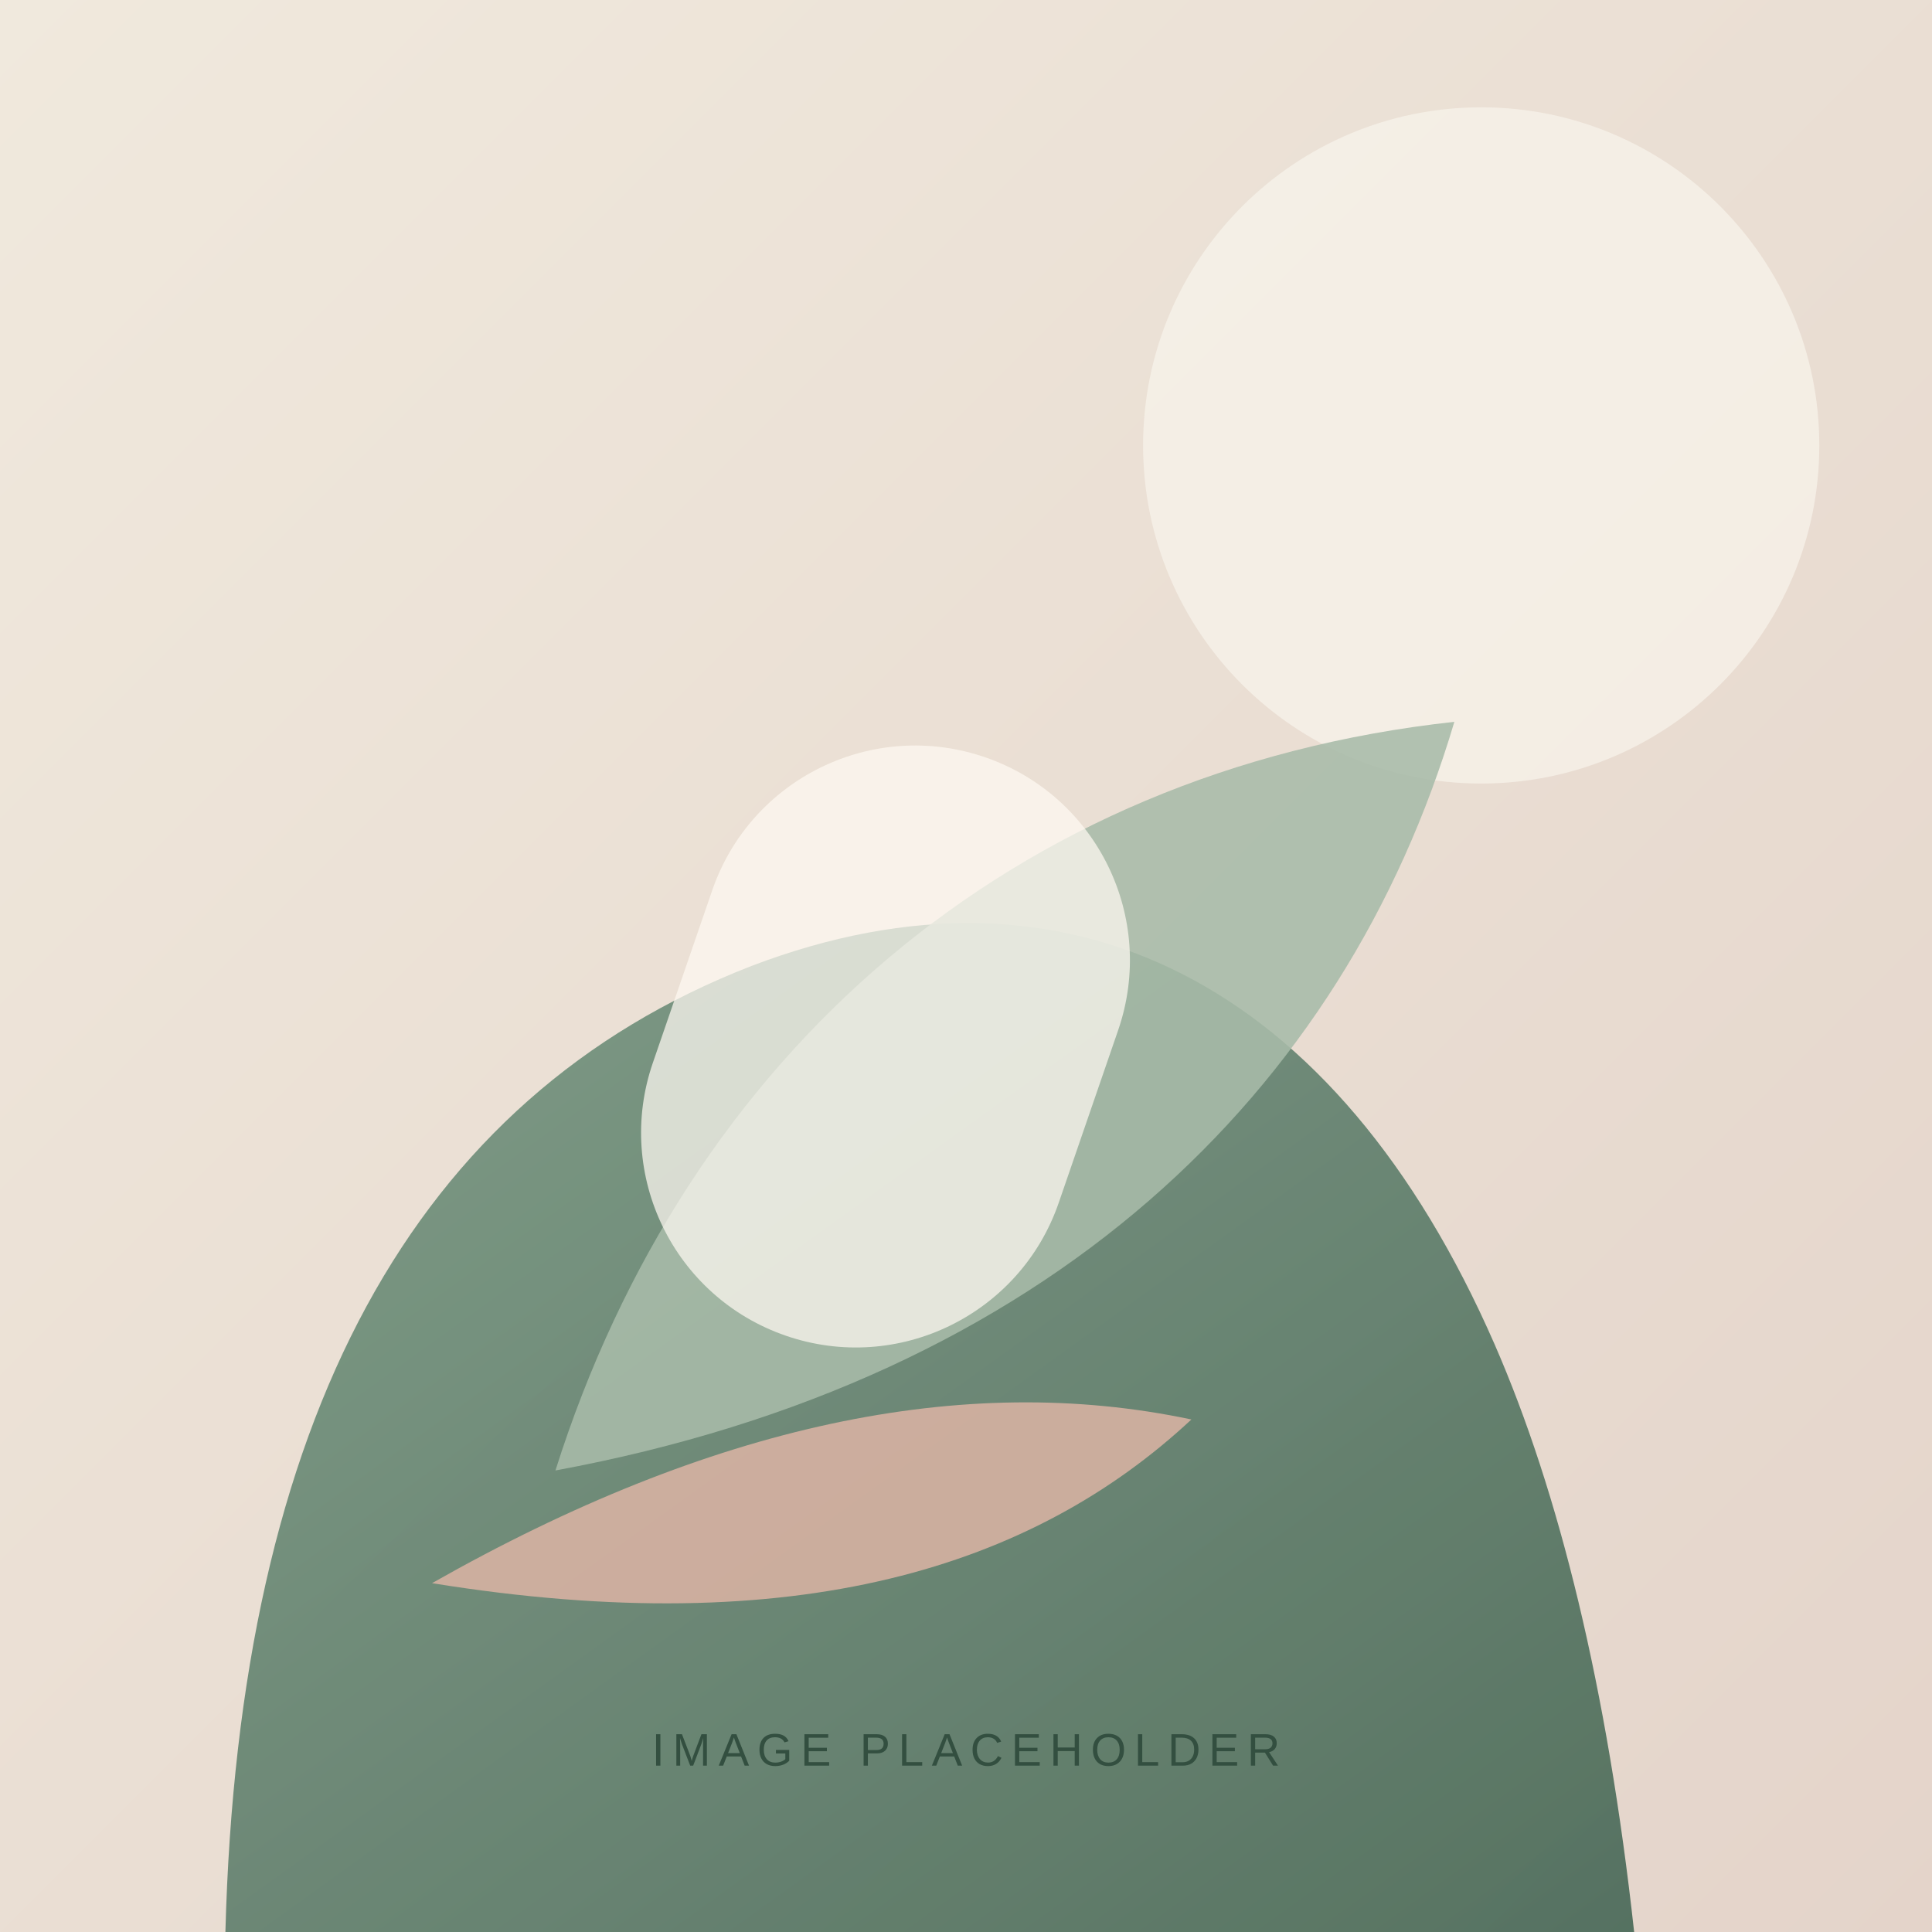
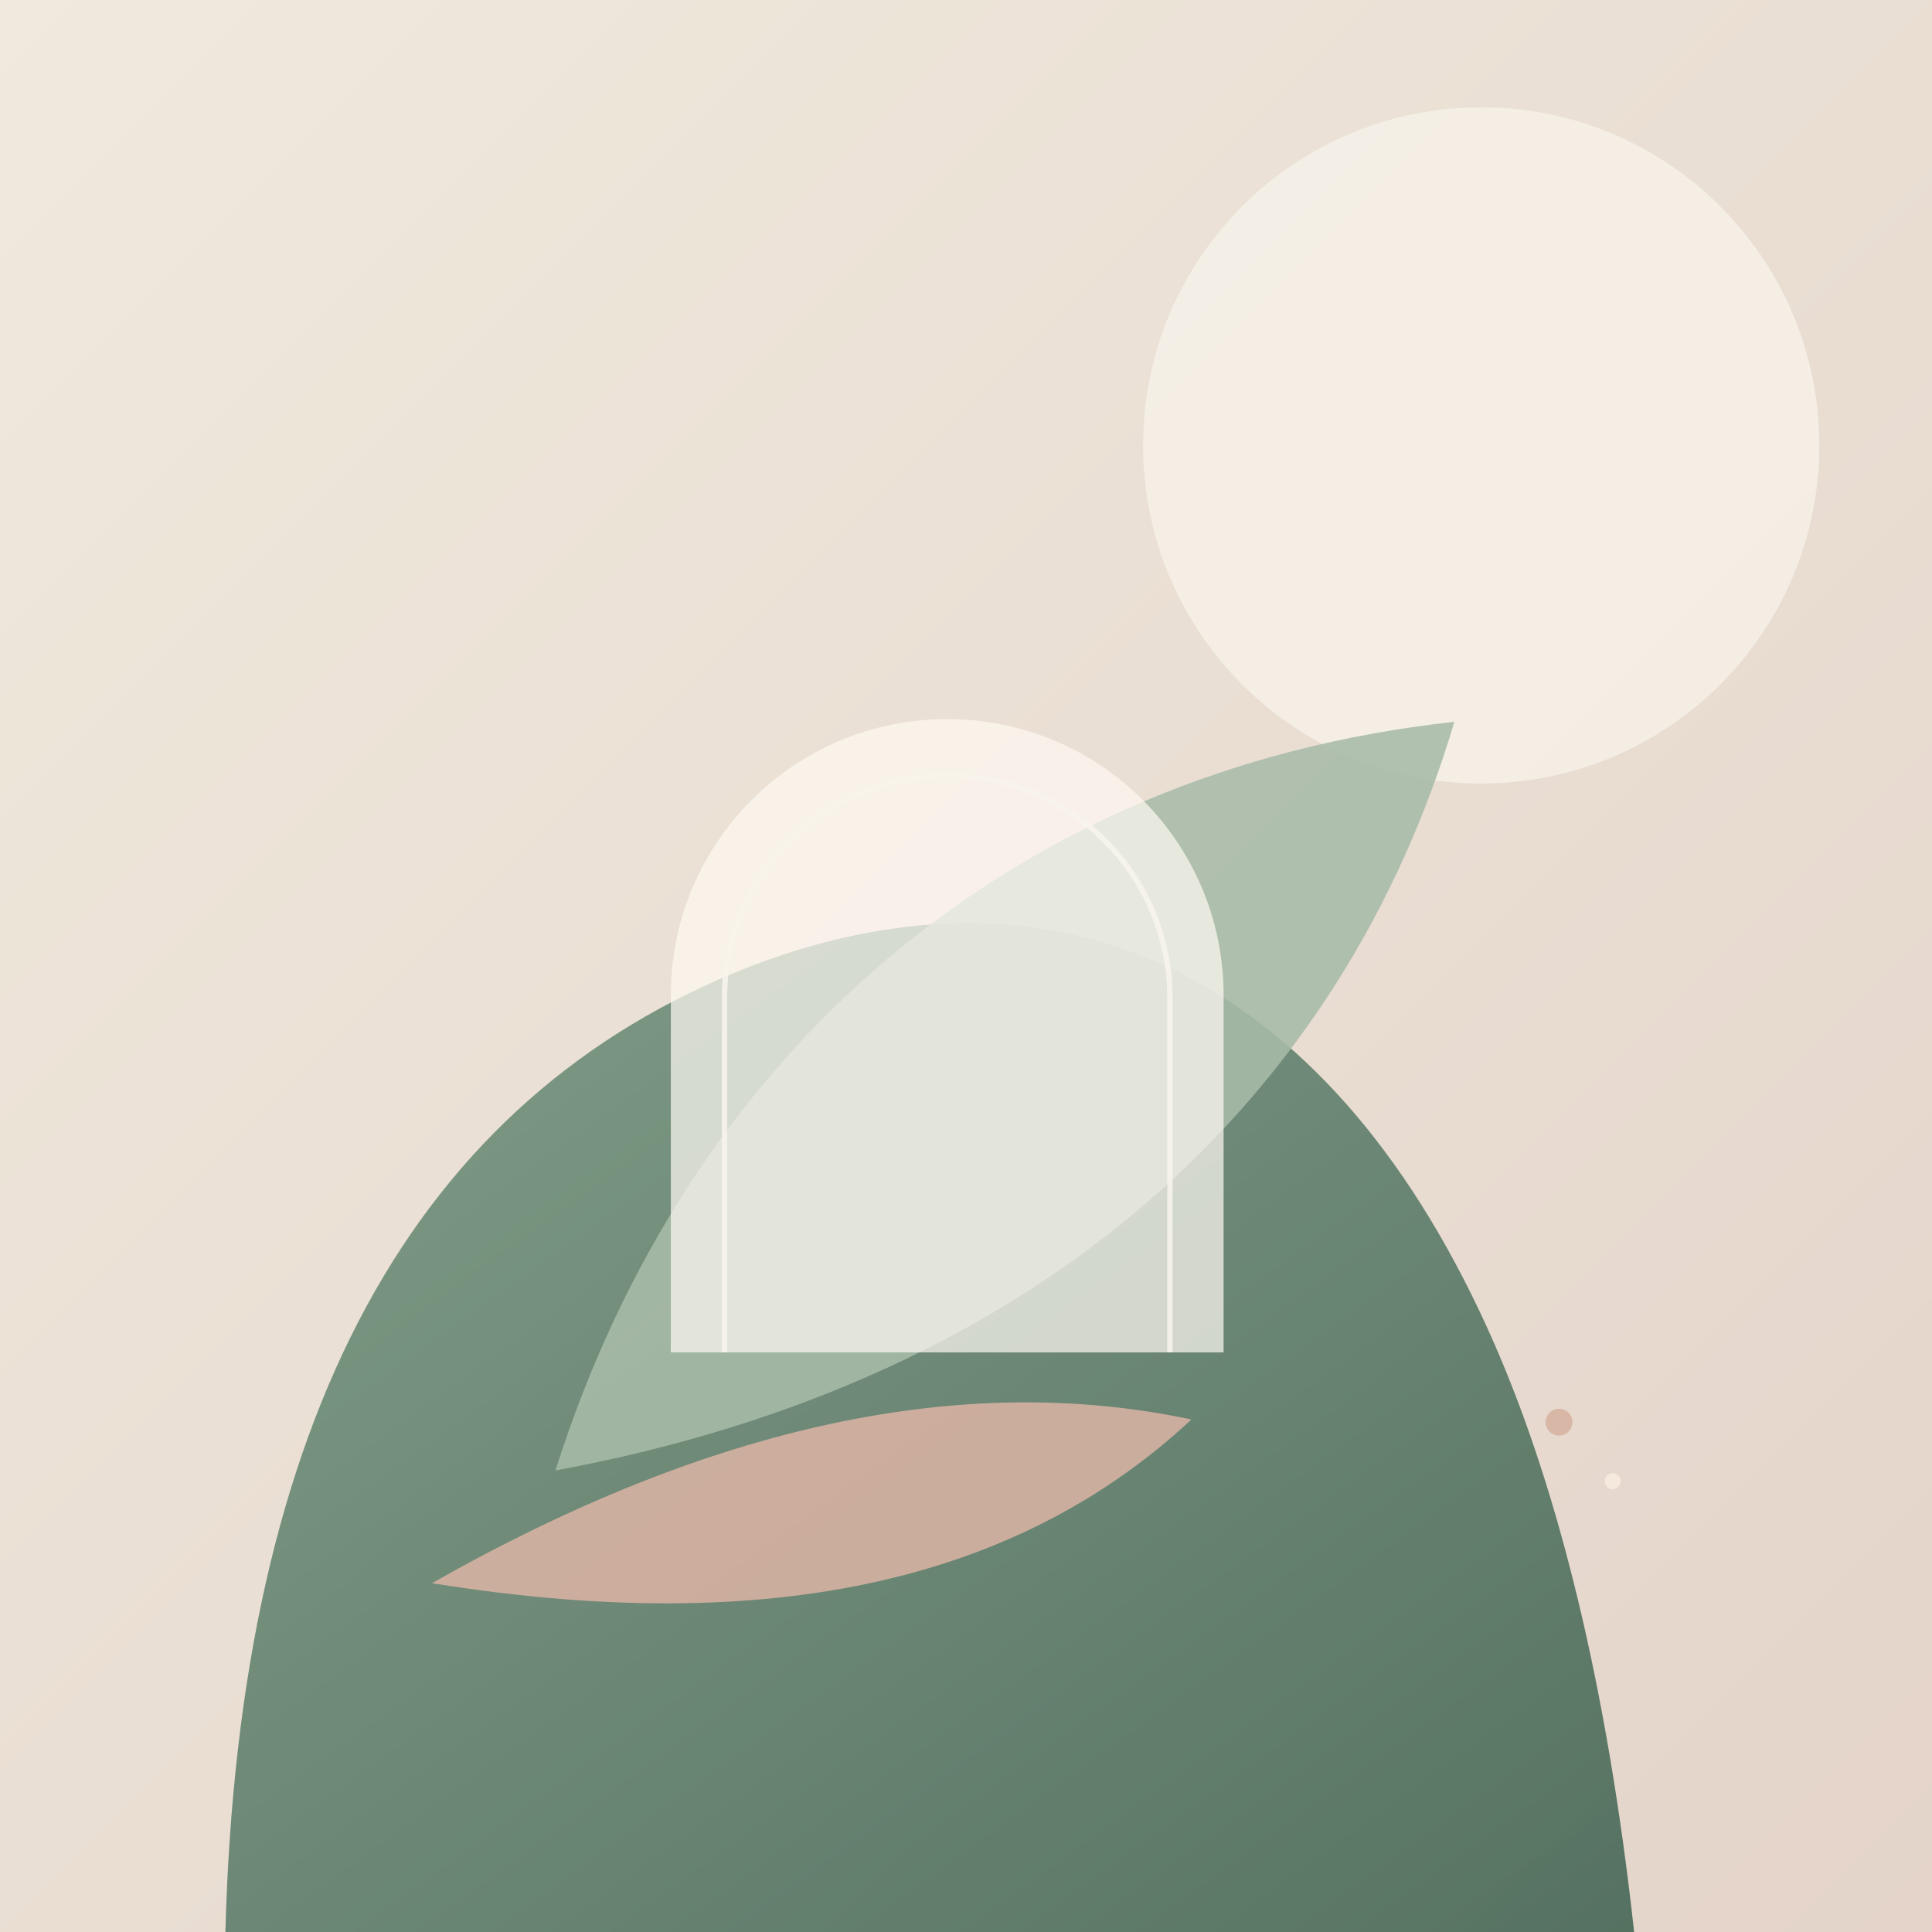
<svg xmlns="http://www.w3.org/2000/svg" viewBox="0 0 720 720" role="img" aria-labelledby="title desc">
  <defs>
    <linearGradient id="bg" x1="0" y1="0" x2="1" y2="1">
      <stop stop-color="#f0e9dd" />
      <stop offset="1" stop-color="#e4d4ca" />
    </linearGradient>
    <linearGradient id="leaf" x1="0" y1="0" x2="1" y2="1">
      <stop stop-color="#71927d" />
      <stop offset="1" stop-color="#3f6250" />
    </linearGradient>
  </defs>
  <rect width="720" height="720" fill="url(#bg)" />
  <circle cx="552" cy="166" r="126" fill="#f8f4ec" opacity=".72" />
  <path d="M84 720c5-191 70-311 196-360 118-45 218 6 277 141 24 55 42 128 52 219H84Z" fill="url(#leaf)" opacity=".86" />
  <path d="M207 548c49-155 170-261 335-279-41 138-151 245-335 279Z" fill="#a8bba9" opacity=".88" />
  <path d="M161 590c104-59 198-79 283-61-59 55-147 83-283 61Z" fill="#d6b1a2" opacity=".9" />
-   <rect x="250" y="276" width="160" height="228" rx="80" fill="#fffaf2" opacity=".72" transform="rotate(19 330 390)" />
-   <text x="360" y="658" text-anchor="middle" fill="#334f40" font-family="Arial,sans-serif" font-size="17" letter-spacing="3">IMAGE PLACEHOLDER</text>
+   <path d="M250 504V371c0-57 46-103 103-103s103 46 103 103v133" fill="#fffaf2" opacity=".7" />
+   <path d="M270 504V372c0-46 37-83 83-83s83 37 83 83v132" fill="none" stroke="#f8f4ec" stroke-width="2" opacity=".85" />
+   <circle cx="581" cy="530" r="5" fill="#d9b7a7" />
+   <circle cx="601" cy="552" r="3" fill="#f5e8dc" />
</svg>
